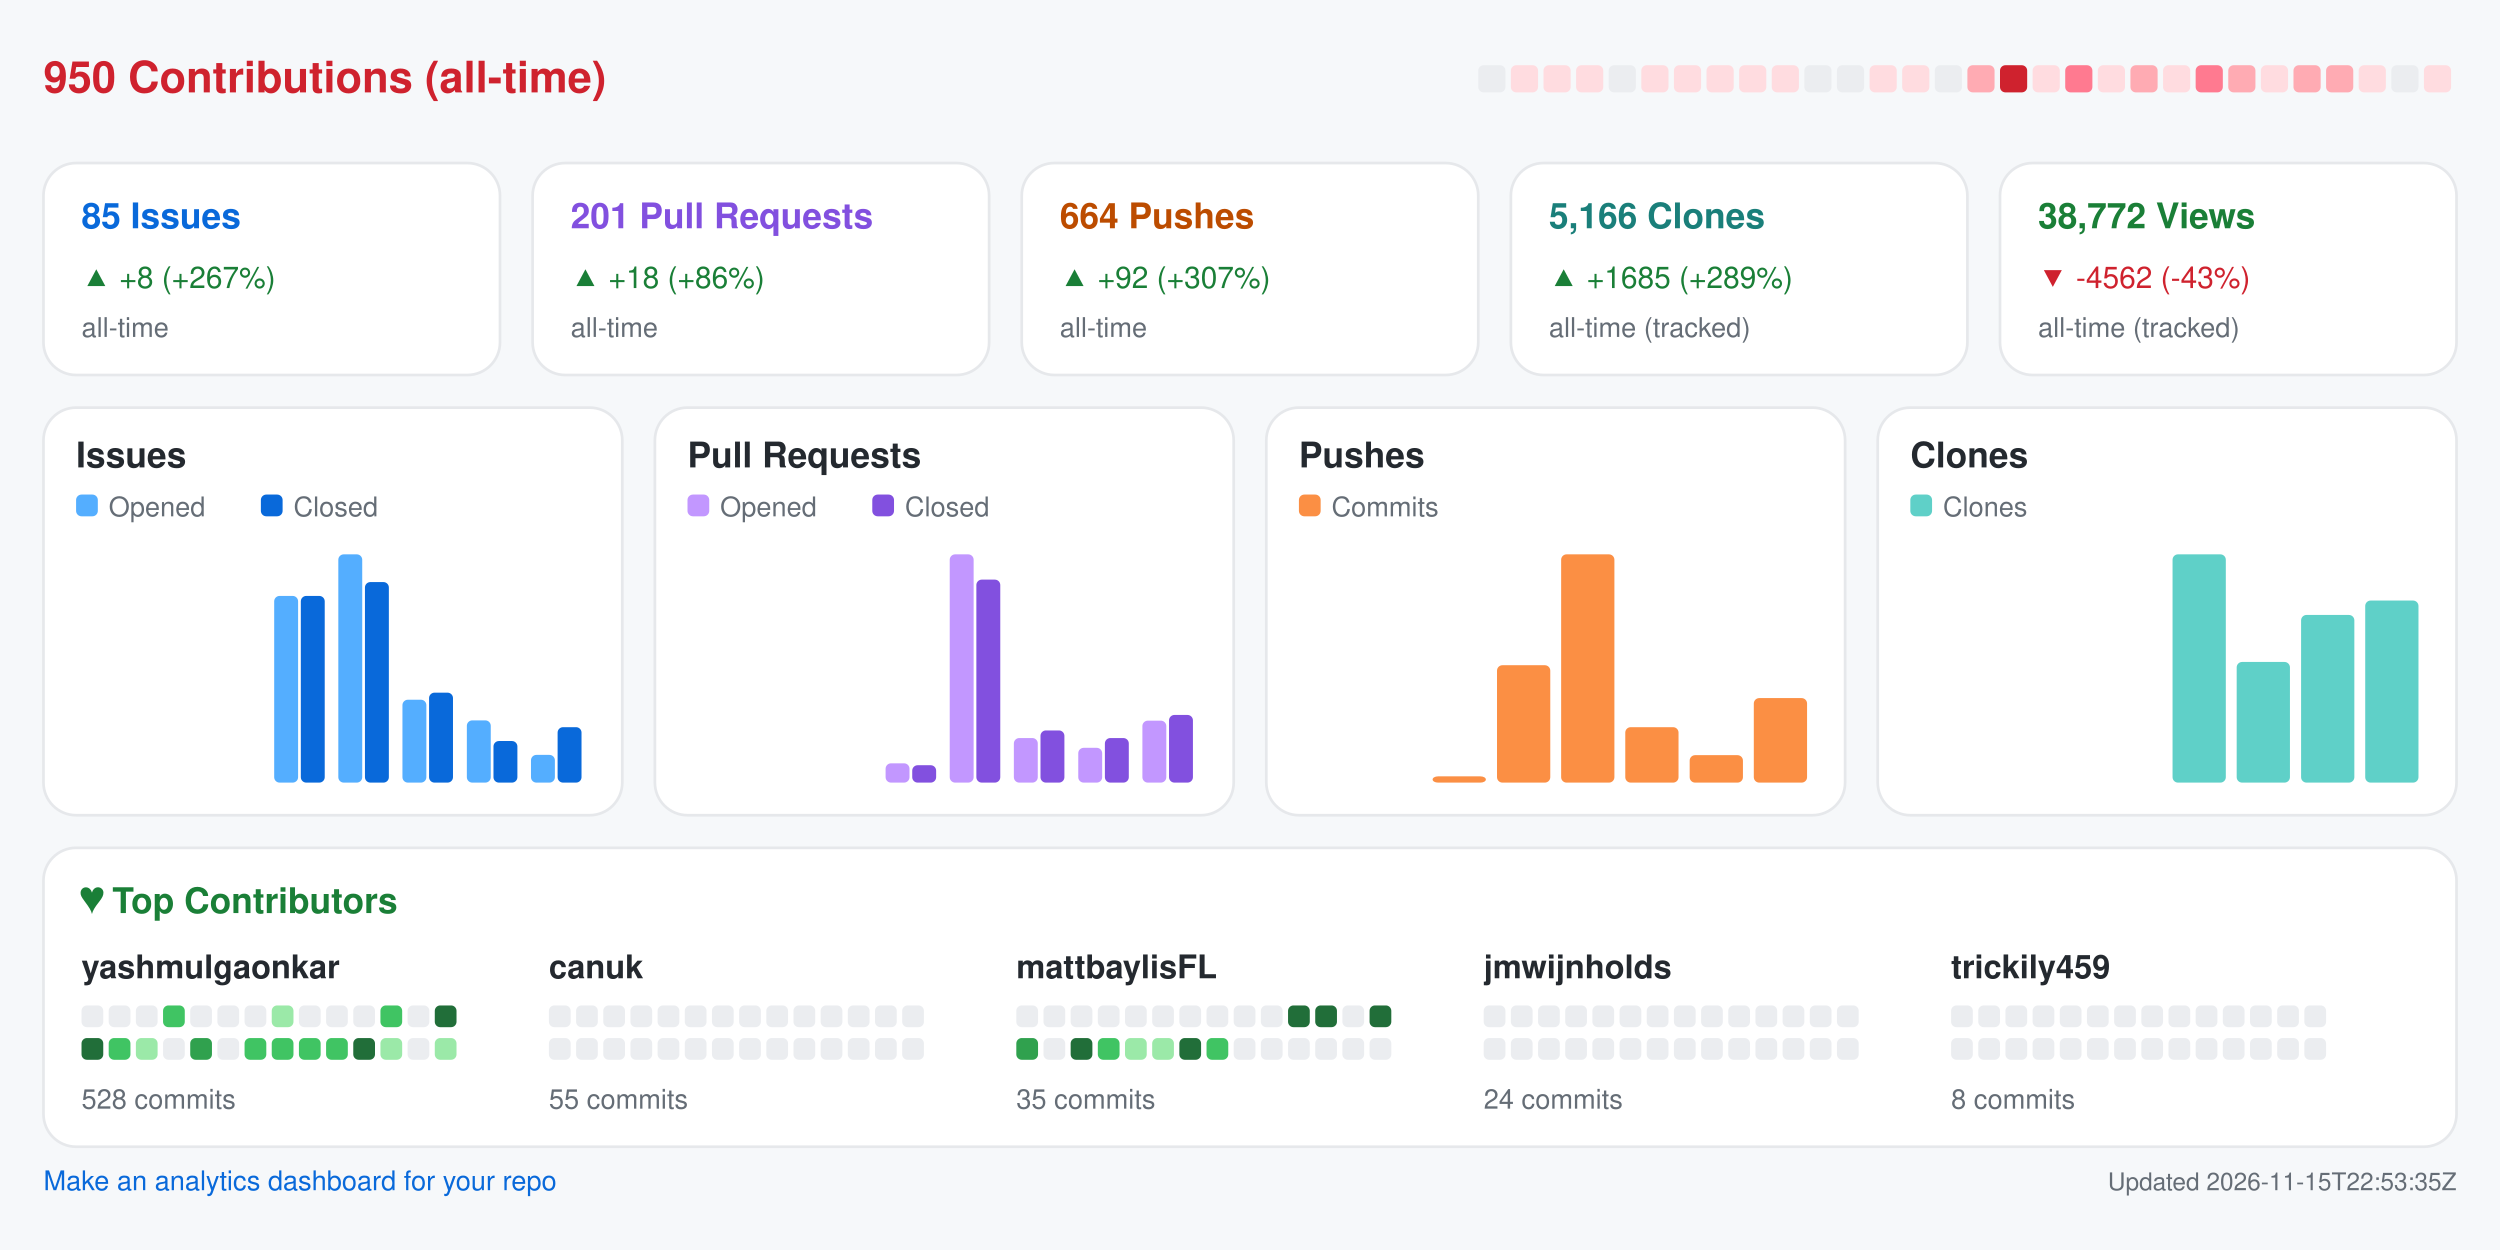
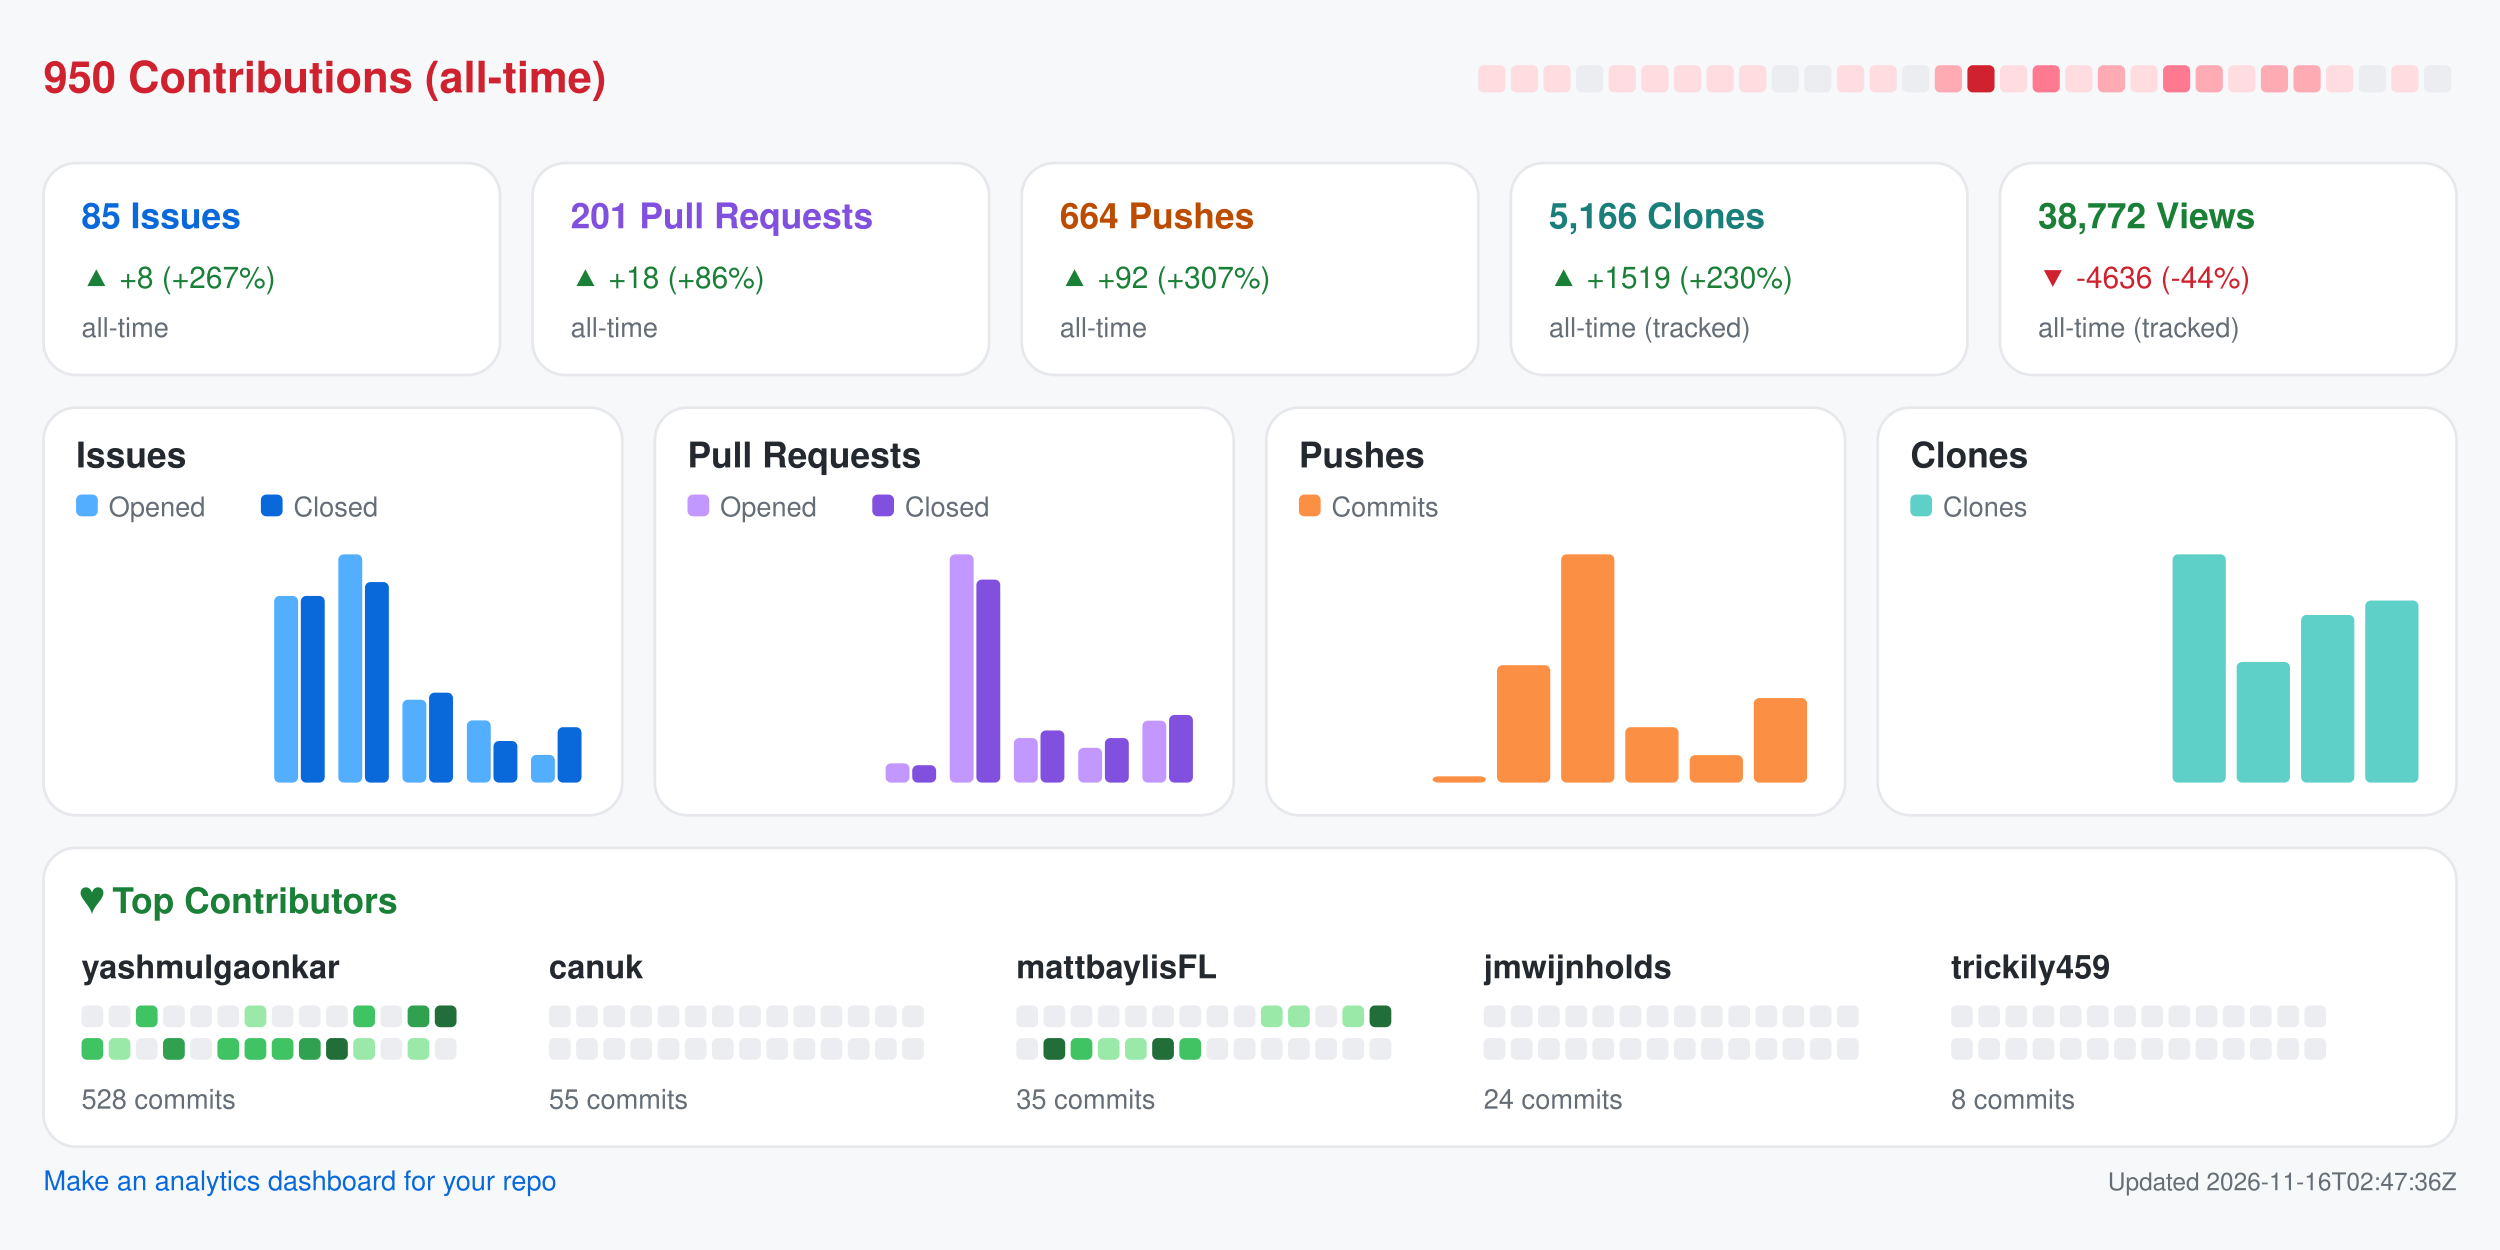
<svg xmlns="http://www.w3.org/2000/svg" width="920" height="460" viewBox="0 0 920 460" role="img" aria-label="Repository analytics for yashmulgaonkar/FlightScnr_Pi">
  <rect x="0.0" y="0.0" width="920.0" height="460.0" rx="0" fill="#f6f8fa" />
  <text x="16.0" y="34.0" fill="#cf222e" font-size="16" font-family="-apple-system,BlinkMacSystemFont,Segoe UI,Helvetica,Arial,sans-serif" font-weight="600" text-anchor="start">950 Contributions (all-time)</text>
-   <rect x="544.0" y="24.0" width="10.0" height="10.0" rx="2" fill="#ebedf0" />
+   <rect x="544.0" y="24.0" width="10.0" height="10.0" rx="2" fill="#ffdce0" />
  <rect x="556.0" y="24.0" width="10.0" height="10.0" rx="2" fill="#ffdce0" />
  <rect x="568.0" y="24.0" width="10.0" height="10.0" rx="2" fill="#ffdce0" />
-   <rect x="580.0" y="24.0" width="10.0" height="10.0" rx="2" fill="#ffdce0" />
-   <rect x="592.0" y="24.0" width="10.0" height="10.0" rx="2" fill="#ebedf0" />
+   <rect x="580.0" y="24.0" width="10.0" height="10.0" rx="2" fill="#ebedf0" />
+   <rect x="592.0" y="24.0" width="10.0" height="10.0" rx="2" fill="#ffdce0" />
  <rect x="604.0" y="24.0" width="10.0" height="10.0" rx="2" fill="#ffdce0" />
  <rect x="616.0" y="24.0" width="10.0" height="10.0" rx="2" fill="#ffdce0" />
  <rect x="628.0" y="24.0" width="10.0" height="10.0" rx="2" fill="#ffdce0" />
  <rect x="640.0" y="24.0" width="10.0" height="10.0" rx="2" fill="#ffdce0" />
-   <rect x="652.0" y="24.0" width="10.0" height="10.0" rx="2" fill="#ffdce0" />
+   <rect x="652.0" y="24.0" width="10.0" height="10.0" rx="2" fill="#ebedf0" />
  <rect x="664.0" y="24.0" width="10.0" height="10.0" rx="2" fill="#ebedf0" />
-   <rect x="676.0" y="24.0" width="10.0" height="10.0" rx="2" fill="#ebedf0" />
+   <rect x="676.0" y="24.0" width="10.0" height="10.0" rx="2" fill="#ffdce0" />
  <rect x="688.0" y="24.0" width="10.0" height="10.0" rx="2" fill="#ffdce0" />
-   <rect x="700.0" y="24.0" width="10.0" height="10.0" rx="2" fill="#ffdce0" />
-   <rect x="712.0" y="24.0" width="10.0" height="10.0" rx="2" fill="#ebedf0" />
-   <rect x="724.0" y="24.0" width="10.0" height="10.0" rx="2" fill="#ffabb3" />
-   <rect x="736.0" y="24.0" width="10.0" height="10.0" rx="2" fill="#cf222e" />
-   <rect x="748.0" y="24.0" width="10.0" height="10.0" rx="2" fill="#ffdce0" />
-   <rect x="760.0" y="24.0" width="10.0" height="10.0" rx="2" fill="#ff7a90" />
-   <rect x="772.0" y="24.0" width="10.0" height="10.0" rx="2" fill="#ffdce0" />
-   <rect x="784.0" y="24.0" width="10.0" height="10.0" rx="2" fill="#ffabb3" />
-   <rect x="796.0" y="24.0" width="10.0" height="10.0" rx="2" fill="#ffdce0" />
-   <rect x="808.0" y="24.0" width="10.0" height="10.0" rx="2" fill="#ff7a90" />
-   <rect x="820.0" y="24.0" width="10.0" height="10.0" rx="2" fill="#ffabb3" />
-   <rect x="832.0" y="24.0" width="10.0" height="10.0" rx="2" fill="#ffdce0" />
+   <rect x="700.0" y="24.0" width="10.0" height="10.0" rx="2" fill="#ebedf0" />
+   <rect x="712.0" y="24.0" width="10.0" height="10.0" rx="2" fill="#ffabb3" />
+   <rect x="724.0" y="24.0" width="10.0" height="10.0" rx="2" fill="#cf222e" />
+   <rect x="736.0" y="24.0" width="10.0" height="10.0" rx="2" fill="#ffdce0" />
+   <rect x="748.0" y="24.0" width="10.0" height="10.0" rx="2" fill="#ff7a90" />
+   <rect x="760.0" y="24.0" width="10.0" height="10.0" rx="2" fill="#ffdce0" />
+   <rect x="772.0" y="24.0" width="10.0" height="10.0" rx="2" fill="#ffabb3" />
+   <rect x="784.0" y="24.0" width="10.0" height="10.0" rx="2" fill="#ffdce0" />
+   <rect x="796.0" y="24.0" width="10.0" height="10.0" rx="2" fill="#ff7a90" />
+   <rect x="808.0" y="24.0" width="10.0" height="10.0" rx="2" fill="#ffabb3" />
+   <rect x="820.0" y="24.0" width="10.0" height="10.0" rx="2" fill="#ffdce0" />
+   <rect x="832.0" y="24.0" width="10.0" height="10.0" rx="2" fill="#ffabb3" />
  <rect x="844.0" y="24.0" width="10.0" height="10.0" rx="2" fill="#ffabb3" />
-   <rect x="856.0" y="24.0" width="10.0" height="10.0" rx="2" fill="#ffabb3" />
-   <rect x="868.0" y="24.0" width="10.0" height="10.0" rx="2" fill="#ffdce0" />
-   <rect x="880.0" y="24.0" width="10.0" height="10.0" rx="2" fill="#ebedf0" />
-   <rect x="892.0" y="24.0" width="10.0" height="10.0" rx="2" fill="#ffdce0" />
+   <rect x="856.0" y="24.0" width="10.0" height="10.0" rx="2" fill="#ffdce0" />
+   <rect x="868.0" y="24.0" width="10.0" height="10.0" rx="2" fill="#ebedf0" />
+   <rect x="880.0" y="24.0" width="10.0" height="10.0" rx="2" fill="#ffdce0" />
+   <rect x="892.0" y="24.0" width="10.0" height="10.0" rx="2" fill="#ebedf0" />
  <rect x="16.0" y="60.0" width="168.0" height="78.0" rx="12" fill="#ffffff" stroke="#e6e8eb" />
  <text x="30.0" y="84.0" fill="#0969da" font-size="13" font-family="-apple-system,BlinkMacSystemFont,Segoe UI,Helvetica,Arial,sans-serif" font-weight="600" text-anchor="start">85 Issues</text>
  <text x="30.0" y="106.0" fill="#1a7f37" font-size="11" font-family="-apple-system,BlinkMacSystemFont,Segoe UI,Helvetica,Arial,sans-serif" font-weight="400" text-anchor="start">▲ +8 (+267%)</text>
  <text x="30.0" y="124.0" fill="#656d76" font-size="10" font-family="-apple-system,BlinkMacSystemFont,Segoe UI,Helvetica,Arial,sans-serif" font-weight="400" text-anchor="start">all-time</text>
  <rect x="196.0" y="60.0" width="168.0" height="78.0" rx="12" fill="#ffffff" stroke="#e6e8eb" />
  <text x="210.0" y="84.0" fill="#8250df" font-size="13" font-family="-apple-system,BlinkMacSystemFont,Segoe UI,Helvetica,Arial,sans-serif" font-weight="600" text-anchor="start">201 Pull Requests</text>
  <text x="210.0" y="106.0" fill="#1a7f37" font-size="11" font-family="-apple-system,BlinkMacSystemFont,Segoe UI,Helvetica,Arial,sans-serif" font-weight="400" text-anchor="start">▲ +18 (+86%)</text>
  <text x="210.0" y="124.0" fill="#656d76" font-size="10" font-family="-apple-system,BlinkMacSystemFont,Segoe UI,Helvetica,Arial,sans-serif" font-weight="400" text-anchor="start">all-time</text>
  <rect x="376.0" y="60.0" width="168.0" height="78.0" rx="12" fill="#ffffff" stroke="#e6e8eb" />
  <text x="390.0" y="84.0" fill="#bc4c00" font-size="13" font-family="-apple-system,BlinkMacSystemFont,Segoe UI,Helvetica,Arial,sans-serif" font-weight="600" text-anchor="start">664 Pushes</text>
  <text x="390.0" y="106.0" fill="#1a7f37" font-size="11" font-family="-apple-system,BlinkMacSystemFont,Segoe UI,Helvetica,Arial,sans-serif" font-weight="400" text-anchor="start">▲ +92 (+307%)</text>
  <text x="390.0" y="124.0" fill="#656d76" font-size="10" font-family="-apple-system,BlinkMacSystemFont,Segoe UI,Helvetica,Arial,sans-serif" font-weight="400" text-anchor="start">all-time</text>
  <rect x="556.0" y="60.0" width="168.0" height="78.0" rx="12" fill="#ffffff" stroke="#e6e8eb" />
  <text x="570.0" y="84.0" fill="#1a7f7a" font-size="13" font-family="-apple-system,BlinkMacSystemFont,Segoe UI,Helvetica,Arial,sans-serif" font-weight="600" text-anchor="start">5,166 Clones</text>
-   <text x="570.0" y="106.0" fill="#1a7f37" font-size="11" font-family="-apple-system,BlinkMacSystemFont,Segoe UI,Helvetica,Arial,sans-serif" font-weight="400" text-anchor="start">▲ +1685 (+289%)</text>
+   <text x="570.0" y="106.0" fill="#1a7f37" font-size="11" font-family="-apple-system,BlinkMacSystemFont,Segoe UI,Helvetica,Arial,sans-serif" font-weight="400" text-anchor="start">▲ +1519 (+230%)</text>
  <text x="570.0" y="124.0" fill="#656d76" font-size="10" font-family="-apple-system,BlinkMacSystemFont,Segoe UI,Helvetica,Arial,sans-serif" font-weight="400" text-anchor="start">all-time (tracked)</text>
  <rect x="736.0" y="60.0" width="168.0" height="78.0" rx="12" fill="#ffffff" stroke="#e6e8eb" />
  <text x="750.0" y="84.0" fill="#1a7f37" font-size="13" font-family="-apple-system,BlinkMacSystemFont,Segoe UI,Helvetica,Arial,sans-serif" font-weight="600" text-anchor="start">38,772 Views</text>
-   <text x="750.0" y="106.0" fill="#cf222e" font-size="11" font-family="-apple-system,BlinkMacSystemFont,Segoe UI,Helvetica,Arial,sans-serif" font-weight="400" text-anchor="start">▼ -4562 (-43%)</text>
+   <text x="750.0" y="106.0" fill="#cf222e" font-size="11" font-family="-apple-system,BlinkMacSystemFont,Segoe UI,Helvetica,Arial,sans-serif" font-weight="400" text-anchor="start">▼ -4636 (-44%)</text>
  <text x="750.0" y="124.0" fill="#656d76" font-size="10" font-family="-apple-system,BlinkMacSystemFont,Segoe UI,Helvetica,Arial,sans-serif" font-weight="400" text-anchor="start">all-time (tracked)</text>
  <rect x="16.0" y="150.0" width="213.0" height="150.0" rx="12" fill="#ffffff" stroke="#e6e8eb" />
  <text x="28.0" y="172.0" fill="#24292f" font-size="13" font-family="-apple-system,BlinkMacSystemFont,Segoe UI,Helvetica,Arial,sans-serif" font-weight="600" text-anchor="start">Issues</text>
  <rect x="28.0" y="182.0" width="8.0" height="8.0" rx="2" fill="#54aeff" />
  <text x="40.0" y="190.0" fill="#656d76" font-size="10" font-family="-apple-system,BlinkMacSystemFont,Segoe UI,Helvetica,Arial,sans-serif" font-weight="400" text-anchor="start">Opened</text>
  <rect x="96.0" y="182.0" width="8.0" height="8.0" rx="2" fill="#0969da" />
  <text x="108.0" y="190.0" fill="#656d76" font-size="10" font-family="-apple-system,BlinkMacSystemFont,Segoe UI,Helvetica,Arial,sans-serif" font-weight="400" text-anchor="start">Closed</text>
  <rect x="30.0" y="288.0" width="8.8" height="0.0" rx="2" fill="#54aeff" />
  <rect x="39.8" y="288.0" width="8.8" height="0.0" rx="2" fill="#0969da" />
  <rect x="53.6" y="288.0" width="8.8" height="0.0" rx="2" fill="#54aeff" />
  <rect x="63.4" y="288.0" width="8.8" height="0.0" rx="2" fill="#0969da" />
  <rect x="77.2" y="288.0" width="8.8" height="0.0" rx="2" fill="#54aeff" />
  <rect x="87.1" y="288.0" width="8.8" height="0.0" rx="2" fill="#0969da" />
  <rect x="100.9" y="219.3" width="8.8" height="68.7" rx="2" fill="#54aeff" />
  <rect x="110.7" y="219.3" width="8.8" height="68.7" rx="2" fill="#0969da" />
  <rect x="124.5" y="204.0" width="8.8" height="84.0" rx="2" fill="#54aeff" />
  <rect x="134.3" y="214.2" width="8.8" height="73.8" rx="2" fill="#0969da" />
  <rect x="148.1" y="257.5" width="8.8" height="30.5" rx="2" fill="#54aeff" />
  <rect x="157.9" y="254.9" width="8.8" height="33.1" rx="2" fill="#0969da" />
  <rect x="171.8" y="265.1" width="8.8" height="22.9" rx="2" fill="#54aeff" />
  <rect x="181.6" y="272.7" width="8.8" height="15.3" rx="2" fill="#0969da" />
  <rect x="195.4" y="277.8" width="8.8" height="10.2" rx="2" fill="#54aeff" />
  <rect x="205.2" y="267.6" width="8.8" height="20.4" rx="2" fill="#0969da" />
  <rect x="241.0" y="150.0" width="213.0" height="150.0" rx="12" fill="#ffffff" stroke="#e6e8eb" />
  <text x="253.0" y="172.0" fill="#24292f" font-size="13" font-family="-apple-system,BlinkMacSystemFont,Segoe UI,Helvetica,Arial,sans-serif" font-weight="600" text-anchor="start">Pull Requests</text>
  <rect x="253.0" y="182.0" width="8.0" height="8.0" rx="2" fill="#c297ff" />
  <text x="265.0" y="190.0" fill="#656d76" font-size="10" font-family="-apple-system,BlinkMacSystemFont,Segoe UI,Helvetica,Arial,sans-serif" font-weight="400" text-anchor="start">Opened</text>
  <rect x="321.0" y="182.0" width="8.0" height="8.0" rx="2" fill="#8250df" />
  <text x="333.0" y="190.0" fill="#656d76" font-size="10" font-family="-apple-system,BlinkMacSystemFont,Segoe UI,Helvetica,Arial,sans-serif" font-weight="400" text-anchor="start">Closed</text>
  <rect x="255.0" y="288.0" width="8.8" height="0.0" rx="2" fill="#c297ff" />
  <rect x="264.8" y="288.0" width="8.8" height="0.0" rx="2" fill="#8250df" />
  <rect x="278.6" y="288.0" width="8.8" height="0.0" rx="2" fill="#c297ff" />
  <rect x="288.4" y="288.0" width="8.8" height="0.0" rx="2" fill="#8250df" />
  <rect x="302.2" y="288.0" width="8.8" height="0.0" rx="2" fill="#c297ff" />
  <rect x="312.1" y="288.0" width="8.8" height="0.0" rx="2" fill="#8250df" />
  <rect x="325.9" y="280.9" width="8.8" height="7.1" rx="2" fill="#c297ff" />
  <rect x="335.7" y="281.6" width="8.8" height="6.4" rx="2" fill="#8250df" />
  <rect x="349.5" y="204.0" width="8.8" height="84.0" rx="2" fill="#c297ff" />
  <rect x="359.3" y="213.3" width="8.8" height="74.7" rx="2" fill="#8250df" />
  <rect x="373.1" y="271.6" width="8.8" height="16.4" rx="2" fill="#c297ff" />
  <rect x="382.9" y="268.8" width="8.8" height="19.2" rx="2" fill="#8250df" />
  <rect x="396.8" y="275.2" width="8.8" height="12.8" rx="2" fill="#c297ff" />
  <rect x="406.6" y="271.6" width="8.8" height="16.4" rx="2" fill="#8250df" />
  <rect x="420.4" y="265.2" width="8.8" height="22.8" rx="2" fill="#c297ff" />
  <rect x="430.2" y="263.1" width="8.8" height="24.9" rx="2" fill="#8250df" />
  <rect x="466.0" y="150.0" width="213.0" height="150.0" rx="12" fill="#ffffff" stroke="#e6e8eb" />
  <text x="478.0" y="172.0" fill="#24292f" font-size="13" font-family="-apple-system,BlinkMacSystemFont,Segoe UI,Helvetica,Arial,sans-serif" font-weight="600" text-anchor="start">Pushes</text>
  <rect x="478.0" y="182.0" width="8.0" height="8.0" rx="2" fill="#fb8f44" />
  <text x="490.0" y="190.0" fill="#656d76" font-size="10" font-family="-apple-system,BlinkMacSystemFont,Segoe UI,Helvetica,Arial,sans-serif" font-weight="400" text-anchor="start">Commits</text>
  <rect x="480.0" y="288.0" width="19.6" height="0.0" rx="2" fill="#fb8f44" />
  <rect x="503.6" y="288.0" width="19.6" height="0.0" rx="2" fill="#fb8f44" />
  <rect x="527.2" y="285.7" width="19.6" height="2.3" rx="2" fill="#fb8f44" />
  <rect x="550.9" y="244.8" width="19.6" height="43.2" rx="2" fill="#fb8f44" />
  <rect x="574.5" y="204.0" width="19.6" height="84.0" rx="2" fill="#fb8f44" />
  <rect x="598.1" y="267.6" width="19.6" height="20.4" rx="2" fill="#fb8f44" />
  <rect x="621.8" y="277.9" width="19.6" height="10.1" rx="2" fill="#fb8f44" />
  <rect x="645.4" y="256.9" width="19.6" height="31.1" rx="2" fill="#fb8f44" />
  <rect x="691.0" y="150.0" width="213.0" height="150.0" rx="12" fill="#ffffff" stroke="#e6e8eb" />
  <text x="703.0" y="172.0" fill="#24292f" font-size="13" font-family="-apple-system,BlinkMacSystemFont,Segoe UI,Helvetica,Arial,sans-serif" font-weight="600" text-anchor="start">Clones</text>
  <rect x="703.0" y="182.0" width="8.0" height="8.0" rx="2" fill="#5fd0c8" />
  <text x="715.0" y="190.0" fill="#656d76" font-size="10" font-family="-apple-system,BlinkMacSystemFont,Segoe UI,Helvetica,Arial,sans-serif" font-weight="400" text-anchor="start">Clones</text>
  <rect x="705.0" y="288.0" width="19.6" height="0.0" rx="2" fill="#5fd0c8" />
  <rect x="728.6" y="288.0" width="19.6" height="0.0" rx="2" fill="#5fd0c8" />
  <rect x="752.2" y="288.0" width="19.6" height="0.0" rx="2" fill="#5fd0c8" />
  <rect x="775.9" y="288.0" width="19.6" height="0.0" rx="2" fill="#5fd0c8" />
  <rect x="799.5" y="204.0" width="19.6" height="84.0" rx="2" fill="#5fd0c8" />
  <rect x="823.1" y="243.6" width="19.6" height="44.4" rx="2" fill="#5fd0c8" />
  <rect x="846.8" y="226.3" width="19.6" height="61.7" rx="2" fill="#5fd0c8" />
  <rect x="870.4" y="221.0" width="19.6" height="67.0" rx="2" fill="#5fd0c8" />
  <rect x="16.0" y="312.0" width="888.0" height="110.0" rx="12" fill="#ffffff" stroke="#e6e8eb" />
  <text x="30.0" y="336.0" fill="#1a7f37" font-size="13" font-family="-apple-system,BlinkMacSystemFont,Segoe UI,Helvetica,Arial,sans-serif" font-weight="600" text-anchor="start">♥  Top Contributors</text>
  <text x="30.0" y="360.0" fill="#24292f" font-size="12" font-family="-apple-system,BlinkMacSystemFont,Segoe UI,Helvetica,Arial,sans-serif" font-weight="600" text-anchor="start">yashmulgaonkar</text>
  <rect x="30.0" y="370.0" width="8.0" height="8.0" rx="2" fill="#ebedf0" />
  <rect x="40.0" y="370.0" width="8.0" height="8.0" rx="2" fill="#ebedf0" />
-   <rect x="50.0" y="370.0" width="8.0" height="8.0" rx="2" fill="#ebedf0" />
-   <rect x="60.0" y="370.0" width="8.0" height="8.0" rx="2" fill="#40c463" />
+   <rect x="50.0" y="370.0" width="8.0" height="8.0" rx="2" fill="#40c463" />
+   <rect x="60.0" y="370.0" width="8.0" height="8.0" rx="2" fill="#ebedf0" />
  <rect x="70.0" y="370.0" width="8.0" height="8.0" rx="2" fill="#ebedf0" />
  <rect x="80.0" y="370.0" width="8.0" height="8.0" rx="2" fill="#ebedf0" />
-   <rect x="90.0" y="370.0" width="8.0" height="8.0" rx="2" fill="#ebedf0" />
-   <rect x="100.0" y="370.0" width="8.0" height="8.0" rx="2" fill="#9be9a8" />
+   <rect x="90.0" y="370.0" width="8.0" height="8.0" rx="2" fill="#9be9a8" />
+   <rect x="100.0" y="370.0" width="8.0" height="8.0" rx="2" fill="#ebedf0" />
  <rect x="110.0" y="370.0" width="8.0" height="8.0" rx="2" fill="#ebedf0" />
  <rect x="120.0" y="370.0" width="8.0" height="8.0" rx="2" fill="#ebedf0" />
-   <rect x="130.0" y="370.0" width="8.0" height="8.0" rx="2" fill="#ebedf0" />
-   <rect x="140.0" y="370.0" width="8.0" height="8.0" rx="2" fill="#40c463" />
-   <rect x="150.0" y="370.0" width="8.0" height="8.0" rx="2" fill="#ebedf0" />
+   <rect x="130.0" y="370.0" width="8.0" height="8.0" rx="2" fill="#40c463" />
+   <rect x="140.0" y="370.0" width="8.0" height="8.0" rx="2" fill="#ebedf0" />
+   <rect x="150.0" y="370.0" width="8.0" height="8.0" rx="2" fill="#30a14e" />
  <rect x="160.0" y="370.0" width="8.0" height="8.0" rx="2" fill="#216e39" />
-   <rect x="30.0" y="382.0" width="8.0" height="8.0" rx="2" fill="#216e39" />
-   <rect x="40.0" y="382.0" width="8.0" height="8.0" rx="2" fill="#40c463" />
-   <rect x="50.0" y="382.0" width="8.0" height="8.0" rx="2" fill="#9be9a8" />
-   <rect x="60.0" y="382.0" width="8.0" height="8.0" rx="2" fill="#ebedf0" />
-   <rect x="70.0" y="382.0" width="8.0" height="8.0" rx="2" fill="#30a14e" />
-   <rect x="80.0" y="382.0" width="8.0" height="8.0" rx="2" fill="#ebedf0" />
+   <rect x="30.0" y="382.0" width="8.0" height="8.0" rx="2" fill="#40c463" />
+   <rect x="40.0" y="382.0" width="8.0" height="8.0" rx="2" fill="#9be9a8" />
+   <rect x="50.0" y="382.0" width="8.0" height="8.0" rx="2" fill="#ebedf0" />
+   <rect x="60.0" y="382.0" width="8.0" height="8.0" rx="2" fill="#30a14e" />
+   <rect x="70.0" y="382.0" width="8.0" height="8.0" rx="2" fill="#ebedf0" />
+   <rect x="80.0" y="382.0" width="8.0" height="8.0" rx="2" fill="#40c463" />
  <rect x="90.0" y="382.0" width="8.0" height="8.0" rx="2" fill="#40c463" />
  <rect x="100.0" y="382.0" width="8.0" height="8.0" rx="2" fill="#40c463" />
-   <rect x="110.0" y="382.0" width="8.0" height="8.0" rx="2" fill="#40c463" />
-   <rect x="120.0" y="382.0" width="8.0" height="8.0" rx="2" fill="#40c463" />
-   <rect x="130.0" y="382.0" width="8.0" height="8.0" rx="2" fill="#216e39" />
-   <rect x="140.0" y="382.0" width="8.0" height="8.0" rx="2" fill="#9be9a8" />
-   <rect x="150.0" y="382.0" width="8.0" height="8.0" rx="2" fill="#ebedf0" />
-   <rect x="160.0" y="382.0" width="8.0" height="8.0" rx="2" fill="#9be9a8" />
+   <rect x="110.0" y="382.0" width="8.0" height="8.0" rx="2" fill="#30a14e" />
+   <rect x="120.0" y="382.0" width="8.0" height="8.0" rx="2" fill="#216e39" />
+   <rect x="130.0" y="382.0" width="8.0" height="8.0" rx="2" fill="#9be9a8" />
+   <rect x="140.0" y="382.0" width="8.0" height="8.0" rx="2" fill="#ebedf0" />
+   <rect x="150.0" y="382.0" width="8.0" height="8.0" rx="2" fill="#9be9a8" />
+   <rect x="160.0" y="382.0" width="8.0" height="8.0" rx="2" fill="#ebedf0" />
  <text x="30.0" y="408.0" fill="#656d76" font-size="10" font-family="-apple-system,BlinkMacSystemFont,Segoe UI,Helvetica,Arial,sans-serif" font-weight="400" text-anchor="start">528 commits</text>
  <text x="202.0" y="360.0" fill="#24292f" font-size="12" font-family="-apple-system,BlinkMacSystemFont,Segoe UI,Helvetica,Arial,sans-serif" font-weight="600" text-anchor="start">canuk</text>
  <rect x="202.0" y="370.0" width="8.0" height="8.0" rx="2" fill="#ebedf0" />
  <rect x="212.0" y="370.0" width="8.0" height="8.0" rx="2" fill="#ebedf0" />
  <rect x="222.0" y="370.0" width="8.0" height="8.0" rx="2" fill="#ebedf0" />
  <rect x="232.0" y="370.0" width="8.0" height="8.0" rx="2" fill="#ebedf0" />
  <rect x="242.0" y="370.0" width="8.0" height="8.0" rx="2" fill="#ebedf0" />
  <rect x="252.0" y="370.0" width="8.0" height="8.0" rx="2" fill="#ebedf0" />
  <rect x="262.0" y="370.0" width="8.0" height="8.0" rx="2" fill="#ebedf0" />
  <rect x="272.0" y="370.0" width="8.0" height="8.0" rx="2" fill="#ebedf0" />
  <rect x="282.0" y="370.0" width="8.0" height="8.0" rx="2" fill="#ebedf0" />
  <rect x="292.0" y="370.0" width="8.0" height="8.0" rx="2" fill="#ebedf0" />
  <rect x="302.0" y="370.0" width="8.0" height="8.0" rx="2" fill="#ebedf0" />
  <rect x="312.0" y="370.0" width="8.0" height="8.0" rx="2" fill="#ebedf0" />
  <rect x="322.0" y="370.0" width="8.0" height="8.0" rx="2" fill="#ebedf0" />
  <rect x="332.0" y="370.0" width="8.0" height="8.0" rx="2" fill="#ebedf0" />
  <rect x="202.0" y="382.0" width="8.0" height="8.0" rx="2" fill="#ebedf0" />
  <rect x="212.0" y="382.0" width="8.0" height="8.0" rx="2" fill="#ebedf0" />
  <rect x="222.0" y="382.0" width="8.0" height="8.0" rx="2" fill="#ebedf0" />
  <rect x="232.0" y="382.0" width="8.0" height="8.0" rx="2" fill="#ebedf0" />
  <rect x="242.0" y="382.0" width="8.0" height="8.0" rx="2" fill="#ebedf0" />
  <rect x="252.0" y="382.0" width="8.0" height="8.0" rx="2" fill="#ebedf0" />
  <rect x="262.0" y="382.0" width="8.0" height="8.0" rx="2" fill="#ebedf0" />
  <rect x="272.0" y="382.0" width="8.0" height="8.0" rx="2" fill="#ebedf0" />
  <rect x="282.0" y="382.0" width="8.0" height="8.0" rx="2" fill="#ebedf0" />
  <rect x="292.0" y="382.0" width="8.0" height="8.0" rx="2" fill="#ebedf0" />
  <rect x="302.0" y="382.0" width="8.0" height="8.0" rx="2" fill="#ebedf0" />
  <rect x="312.0" y="382.0" width="8.0" height="8.0" rx="2" fill="#ebedf0" />
  <rect x="322.0" y="382.0" width="8.0" height="8.0" rx="2" fill="#ebedf0" />
  <rect x="332.0" y="382.0" width="8.0" height="8.0" rx="2" fill="#ebedf0" />
  <text x="202.0" y="408.0" fill="#656d76" font-size="10" font-family="-apple-system,BlinkMacSystemFont,Segoe UI,Helvetica,Arial,sans-serif" font-weight="400" text-anchor="start">55 commits</text>
  <text x="374.0" y="360.0" fill="#24292f" font-size="12" font-family="-apple-system,BlinkMacSystemFont,Segoe UI,Helvetica,Arial,sans-serif" font-weight="600" text-anchor="start">mattbaylisFL</text>
  <rect x="374.0" y="370.0" width="8.0" height="8.0" rx="2" fill="#ebedf0" />
  <rect x="384.0" y="370.0" width="8.0" height="8.0" rx="2" fill="#ebedf0" />
  <rect x="394.0" y="370.0" width="8.0" height="8.0" rx="2" fill="#ebedf0" />
  <rect x="404.0" y="370.0" width="8.0" height="8.0" rx="2" fill="#ebedf0" />
  <rect x="414.0" y="370.0" width="8.0" height="8.0" rx="2" fill="#ebedf0" />
  <rect x="424.0" y="370.0" width="8.0" height="8.0" rx="2" fill="#ebedf0" />
  <rect x="434.0" y="370.0" width="8.0" height="8.0" rx="2" fill="#ebedf0" />
  <rect x="444.0" y="370.0" width="8.0" height="8.0" rx="2" fill="#ebedf0" />
  <rect x="454.0" y="370.0" width="8.0" height="8.0" rx="2" fill="#ebedf0" />
-   <rect x="464.0" y="370.0" width="8.0" height="8.0" rx="2" fill="#ebedf0" />
-   <rect x="474.0" y="370.0" width="8.0" height="8.0" rx="2" fill="#216e39" />
-   <rect x="484.0" y="370.0" width="8.0" height="8.0" rx="2" fill="#216e39" />
-   <rect x="494.0" y="370.0" width="8.0" height="8.0" rx="2" fill="#ebedf0" />
+   <rect x="464.0" y="370.0" width="8.0" height="8.0" rx="2" fill="#9be9a8" />
+   <rect x="474.0" y="370.0" width="8.0" height="8.0" rx="2" fill="#9be9a8" />
+   <rect x="484.0" y="370.0" width="8.0" height="8.0" rx="2" fill="#ebedf0" />
+   <rect x="494.0" y="370.0" width="8.0" height="8.0" rx="2" fill="#9be9a8" />
  <rect x="504.0" y="370.0" width="8.0" height="8.0" rx="2" fill="#216e39" />
-   <rect x="374.0" y="382.0" width="8.0" height="8.0" rx="2" fill="#30a14e" />
-   <rect x="384.0" y="382.0" width="8.0" height="8.0" rx="2" fill="#ebedf0" />
-   <rect x="394.0" y="382.0" width="8.0" height="8.0" rx="2" fill="#216e39" />
-   <rect x="404.0" y="382.0" width="8.0" height="8.0" rx="2" fill="#40c463" />
+   <rect x="374.0" y="382.0" width="8.0" height="8.0" rx="2" fill="#ebedf0" />
+   <rect x="384.0" y="382.0" width="8.0" height="8.0" rx="2" fill="#216e39" />
+   <rect x="394.0" y="382.0" width="8.0" height="8.0" rx="2" fill="#40c463" />
+   <rect x="404.0" y="382.0" width="8.0" height="8.0" rx="2" fill="#9be9a8" />
  <rect x="414.0" y="382.0" width="8.0" height="8.0" rx="2" fill="#9be9a8" />
-   <rect x="424.0" y="382.0" width="8.0" height="8.0" rx="2" fill="#9be9a8" />
-   <rect x="434.0" y="382.0" width="8.0" height="8.0" rx="2" fill="#216e39" />
-   <rect x="444.0" y="382.0" width="8.0" height="8.0" rx="2" fill="#40c463" />
+   <rect x="424.0" y="382.0" width="8.0" height="8.0" rx="2" fill="#216e39" />
+   <rect x="434.0" y="382.0" width="8.0" height="8.0" rx="2" fill="#40c463" />
+   <rect x="444.0" y="382.0" width="8.0" height="8.0" rx="2" fill="#ebedf0" />
  <rect x="454.0" y="382.0" width="8.0" height="8.0" rx="2" fill="#ebedf0" />
  <rect x="464.0" y="382.0" width="8.0" height="8.0" rx="2" fill="#ebedf0" />
  <rect x="474.0" y="382.0" width="8.0" height="8.0" rx="2" fill="#ebedf0" />
  <rect x="484.0" y="382.0" width="8.0" height="8.0" rx="2" fill="#ebedf0" />
  <rect x="494.0" y="382.0" width="8.0" height="8.0" rx="2" fill="#ebedf0" />
  <rect x="504.0" y="382.0" width="8.0" height="8.0" rx="2" fill="#ebedf0" />
  <text x="374.0" y="408.0" fill="#656d76" font-size="10" font-family="-apple-system,BlinkMacSystemFont,Segoe UI,Helvetica,Arial,sans-serif" font-weight="400" text-anchor="start">35 commits</text>
  <text x="546.0" y="360.0" fill="#24292f" font-size="12" font-family="-apple-system,BlinkMacSystemFont,Segoe UI,Helvetica,Arial,sans-serif" font-weight="600" text-anchor="start">jmwijnholds</text>
  <rect x="546.0" y="370.0" width="8.0" height="8.0" rx="2" fill="#ebedf0" />
  <rect x="556.0" y="370.0" width="8.0" height="8.0" rx="2" fill="#ebedf0" />
  <rect x="566.0" y="370.0" width="8.0" height="8.0" rx="2" fill="#ebedf0" />
  <rect x="576.0" y="370.0" width="8.0" height="8.0" rx="2" fill="#ebedf0" />
  <rect x="586.0" y="370.0" width="8.0" height="8.0" rx="2" fill="#ebedf0" />
  <rect x="596.0" y="370.0" width="8.0" height="8.0" rx="2" fill="#ebedf0" />
  <rect x="606.0" y="370.0" width="8.0" height="8.0" rx="2" fill="#ebedf0" />
  <rect x="616.0" y="370.0" width="8.0" height="8.0" rx="2" fill="#ebedf0" />
  <rect x="626.0" y="370.0" width="8.0" height="8.0" rx="2" fill="#ebedf0" />
  <rect x="636.0" y="370.0" width="8.0" height="8.0" rx="2" fill="#ebedf0" />
  <rect x="646.0" y="370.0" width="8.0" height="8.0" rx="2" fill="#ebedf0" />
  <rect x="656.0" y="370.0" width="8.0" height="8.0" rx="2" fill="#ebedf0" />
  <rect x="666.0" y="370.0" width="8.0" height="8.0" rx="2" fill="#ebedf0" />
  <rect x="676.0" y="370.0" width="8.0" height="8.0" rx="2" fill="#ebedf0" />
  <rect x="546.0" y="382.0" width="8.0" height="8.0" rx="2" fill="#ebedf0" />
  <rect x="556.0" y="382.0" width="8.0" height="8.0" rx="2" fill="#ebedf0" />
  <rect x="566.0" y="382.0" width="8.0" height="8.0" rx="2" fill="#ebedf0" />
  <rect x="576.0" y="382.0" width="8.0" height="8.0" rx="2" fill="#ebedf0" />
  <rect x="586.0" y="382.0" width="8.0" height="8.0" rx="2" fill="#ebedf0" />
  <rect x="596.0" y="382.0" width="8.0" height="8.0" rx="2" fill="#ebedf0" />
  <rect x="606.0" y="382.0" width="8.0" height="8.0" rx="2" fill="#ebedf0" />
  <rect x="616.0" y="382.0" width="8.0" height="8.0" rx="2" fill="#ebedf0" />
  <rect x="626.0" y="382.0" width="8.0" height="8.0" rx="2" fill="#ebedf0" />
  <rect x="636.0" y="382.0" width="8.0" height="8.0" rx="2" fill="#ebedf0" />
  <rect x="646.0" y="382.0" width="8.0" height="8.0" rx="2" fill="#ebedf0" />
  <rect x="656.0" y="382.0" width="8.0" height="8.0" rx="2" fill="#ebedf0" />
  <rect x="666.0" y="382.0" width="8.0" height="8.0" rx="2" fill="#ebedf0" />
  <rect x="676.0" y="382.0" width="8.0" height="8.0" rx="2" fill="#ebedf0" />
  <text x="546.0" y="408.0" fill="#656d76" font-size="10" font-family="-apple-system,BlinkMacSystemFont,Segoe UI,Helvetica,Arial,sans-serif" font-weight="400" text-anchor="start">24 commits</text>
  <text x="718.0" y="360.0" fill="#24292f" font-size="12" font-family="-apple-system,BlinkMacSystemFont,Segoe UI,Helvetica,Arial,sans-serif" font-weight="600" text-anchor="start">trickily459</text>
  <rect x="718.0" y="370.0" width="8.0" height="8.0" rx="2" fill="#ebedf0" />
  <rect x="728.0" y="370.0" width="8.0" height="8.0" rx="2" fill="#ebedf0" />
  <rect x="738.0" y="370.0" width="8.0" height="8.0" rx="2" fill="#ebedf0" />
  <rect x="748.0" y="370.0" width="8.0" height="8.0" rx="2" fill="#ebedf0" />
  <rect x="758.0" y="370.0" width="8.0" height="8.0" rx="2" fill="#ebedf0" />
  <rect x="768.0" y="370.0" width="8.0" height="8.0" rx="2" fill="#ebedf0" />
  <rect x="778.0" y="370.0" width="8.0" height="8.0" rx="2" fill="#ebedf0" />
  <rect x="788.0" y="370.0" width="8.0" height="8.0" rx="2" fill="#ebedf0" />
  <rect x="798.0" y="370.0" width="8.0" height="8.0" rx="2" fill="#ebedf0" />
  <rect x="808.0" y="370.0" width="8.0" height="8.0" rx="2" fill="#ebedf0" />
  <rect x="818.0" y="370.0" width="8.0" height="8.0" rx="2" fill="#ebedf0" />
  <rect x="828.0" y="370.0" width="8.0" height="8.0" rx="2" fill="#ebedf0" />
  <rect x="838.0" y="370.0" width="8.0" height="8.0" rx="2" fill="#ebedf0" />
  <rect x="848.0" y="370.0" width="8.0" height="8.0" rx="2" fill="#ebedf0" />
  <rect x="718.0" y="382.0" width="8.0" height="8.0" rx="2" fill="#ebedf0" />
  <rect x="728.0" y="382.0" width="8.0" height="8.0" rx="2" fill="#ebedf0" />
  <rect x="738.0" y="382.0" width="8.0" height="8.0" rx="2" fill="#ebedf0" />
  <rect x="748.0" y="382.0" width="8.0" height="8.0" rx="2" fill="#ebedf0" />
  <rect x="758.0" y="382.0" width="8.0" height="8.0" rx="2" fill="#ebedf0" />
  <rect x="768.0" y="382.0" width="8.0" height="8.0" rx="2" fill="#ebedf0" />
  <rect x="778.0" y="382.0" width="8.0" height="8.0" rx="2" fill="#ebedf0" />
  <rect x="788.0" y="382.0" width="8.0" height="8.0" rx="2" fill="#ebedf0" />
  <rect x="798.0" y="382.0" width="8.0" height="8.0" rx="2" fill="#ebedf0" />
  <rect x="808.0" y="382.0" width="8.0" height="8.0" rx="2" fill="#ebedf0" />
  <rect x="818.0" y="382.0" width="8.0" height="8.0" rx="2" fill="#ebedf0" />
  <rect x="828.0" y="382.0" width="8.0" height="8.0" rx="2" fill="#ebedf0" />
  <rect x="838.0" y="382.0" width="8.0" height="8.0" rx="2" fill="#ebedf0" />
  <rect x="848.0" y="382.0" width="8.0" height="8.0" rx="2" fill="#ebedf0" />
  <text x="718.0" y="408.0" fill="#656d76" font-size="10" font-family="-apple-system,BlinkMacSystemFont,Segoe UI,Helvetica,Arial,sans-serif" font-weight="400" text-anchor="start">8 commits</text>
  <a href="https://github.com/yashmulgaonkar/repo-analytics" target="_blank" rel="noopener noreferrer">
    <text x="16.0" y="438.0" fill="#0969da" font-size="10" font-family="-apple-system,BlinkMacSystemFont,Segoe UI,Helvetica,Arial,sans-serif" font-weight="400" text-anchor="start">Make an analytics dashboard for your repo</text>
  </a>
-   <text x="904.0" y="438.0" fill="#656d76" font-size="9" font-family="-apple-system,BlinkMacSystemFont,Segoe UI,Helvetica,Arial,sans-serif" font-weight="400" text-anchor="end">Updated 2026-11-15T22:53:35Z</text>
+   <text x="904.0" y="438.0" fill="#656d76" font-size="9" font-family="-apple-system,BlinkMacSystemFont,Segoe UI,Helvetica,Arial,sans-serif" font-weight="400" text-anchor="end">Updated 2026-11-16T02:47:36Z</text>
</svg>
